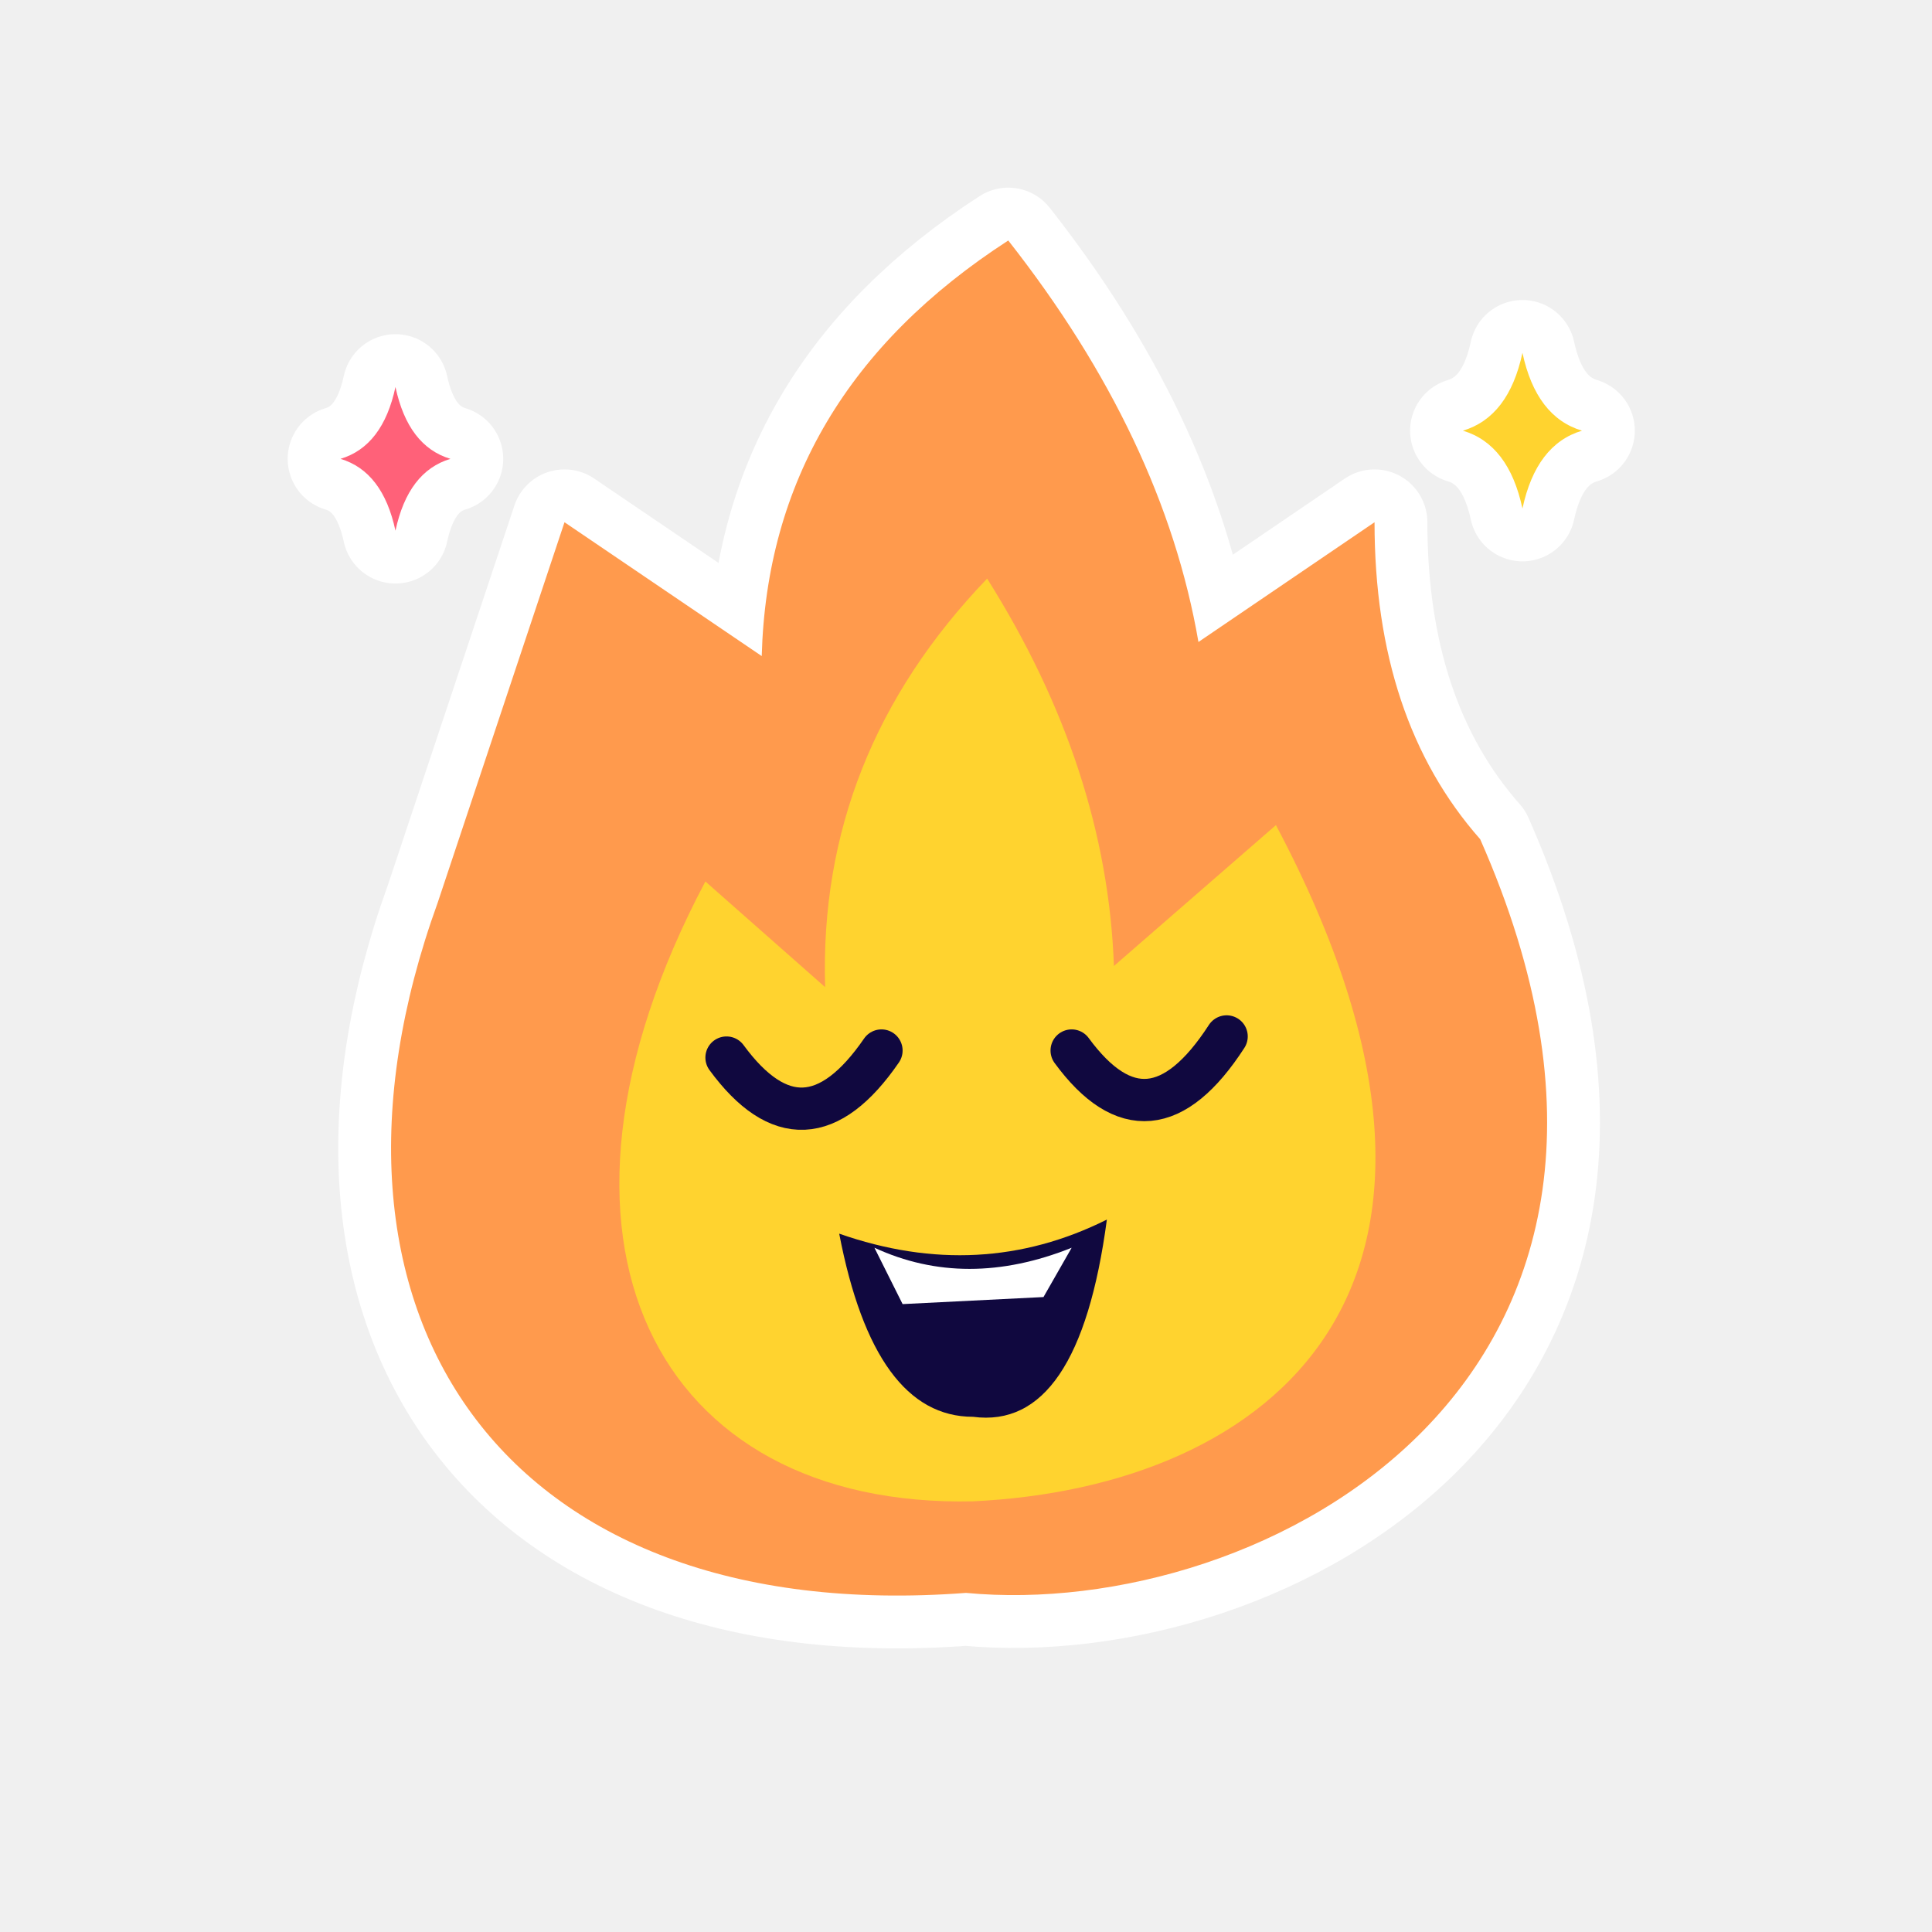
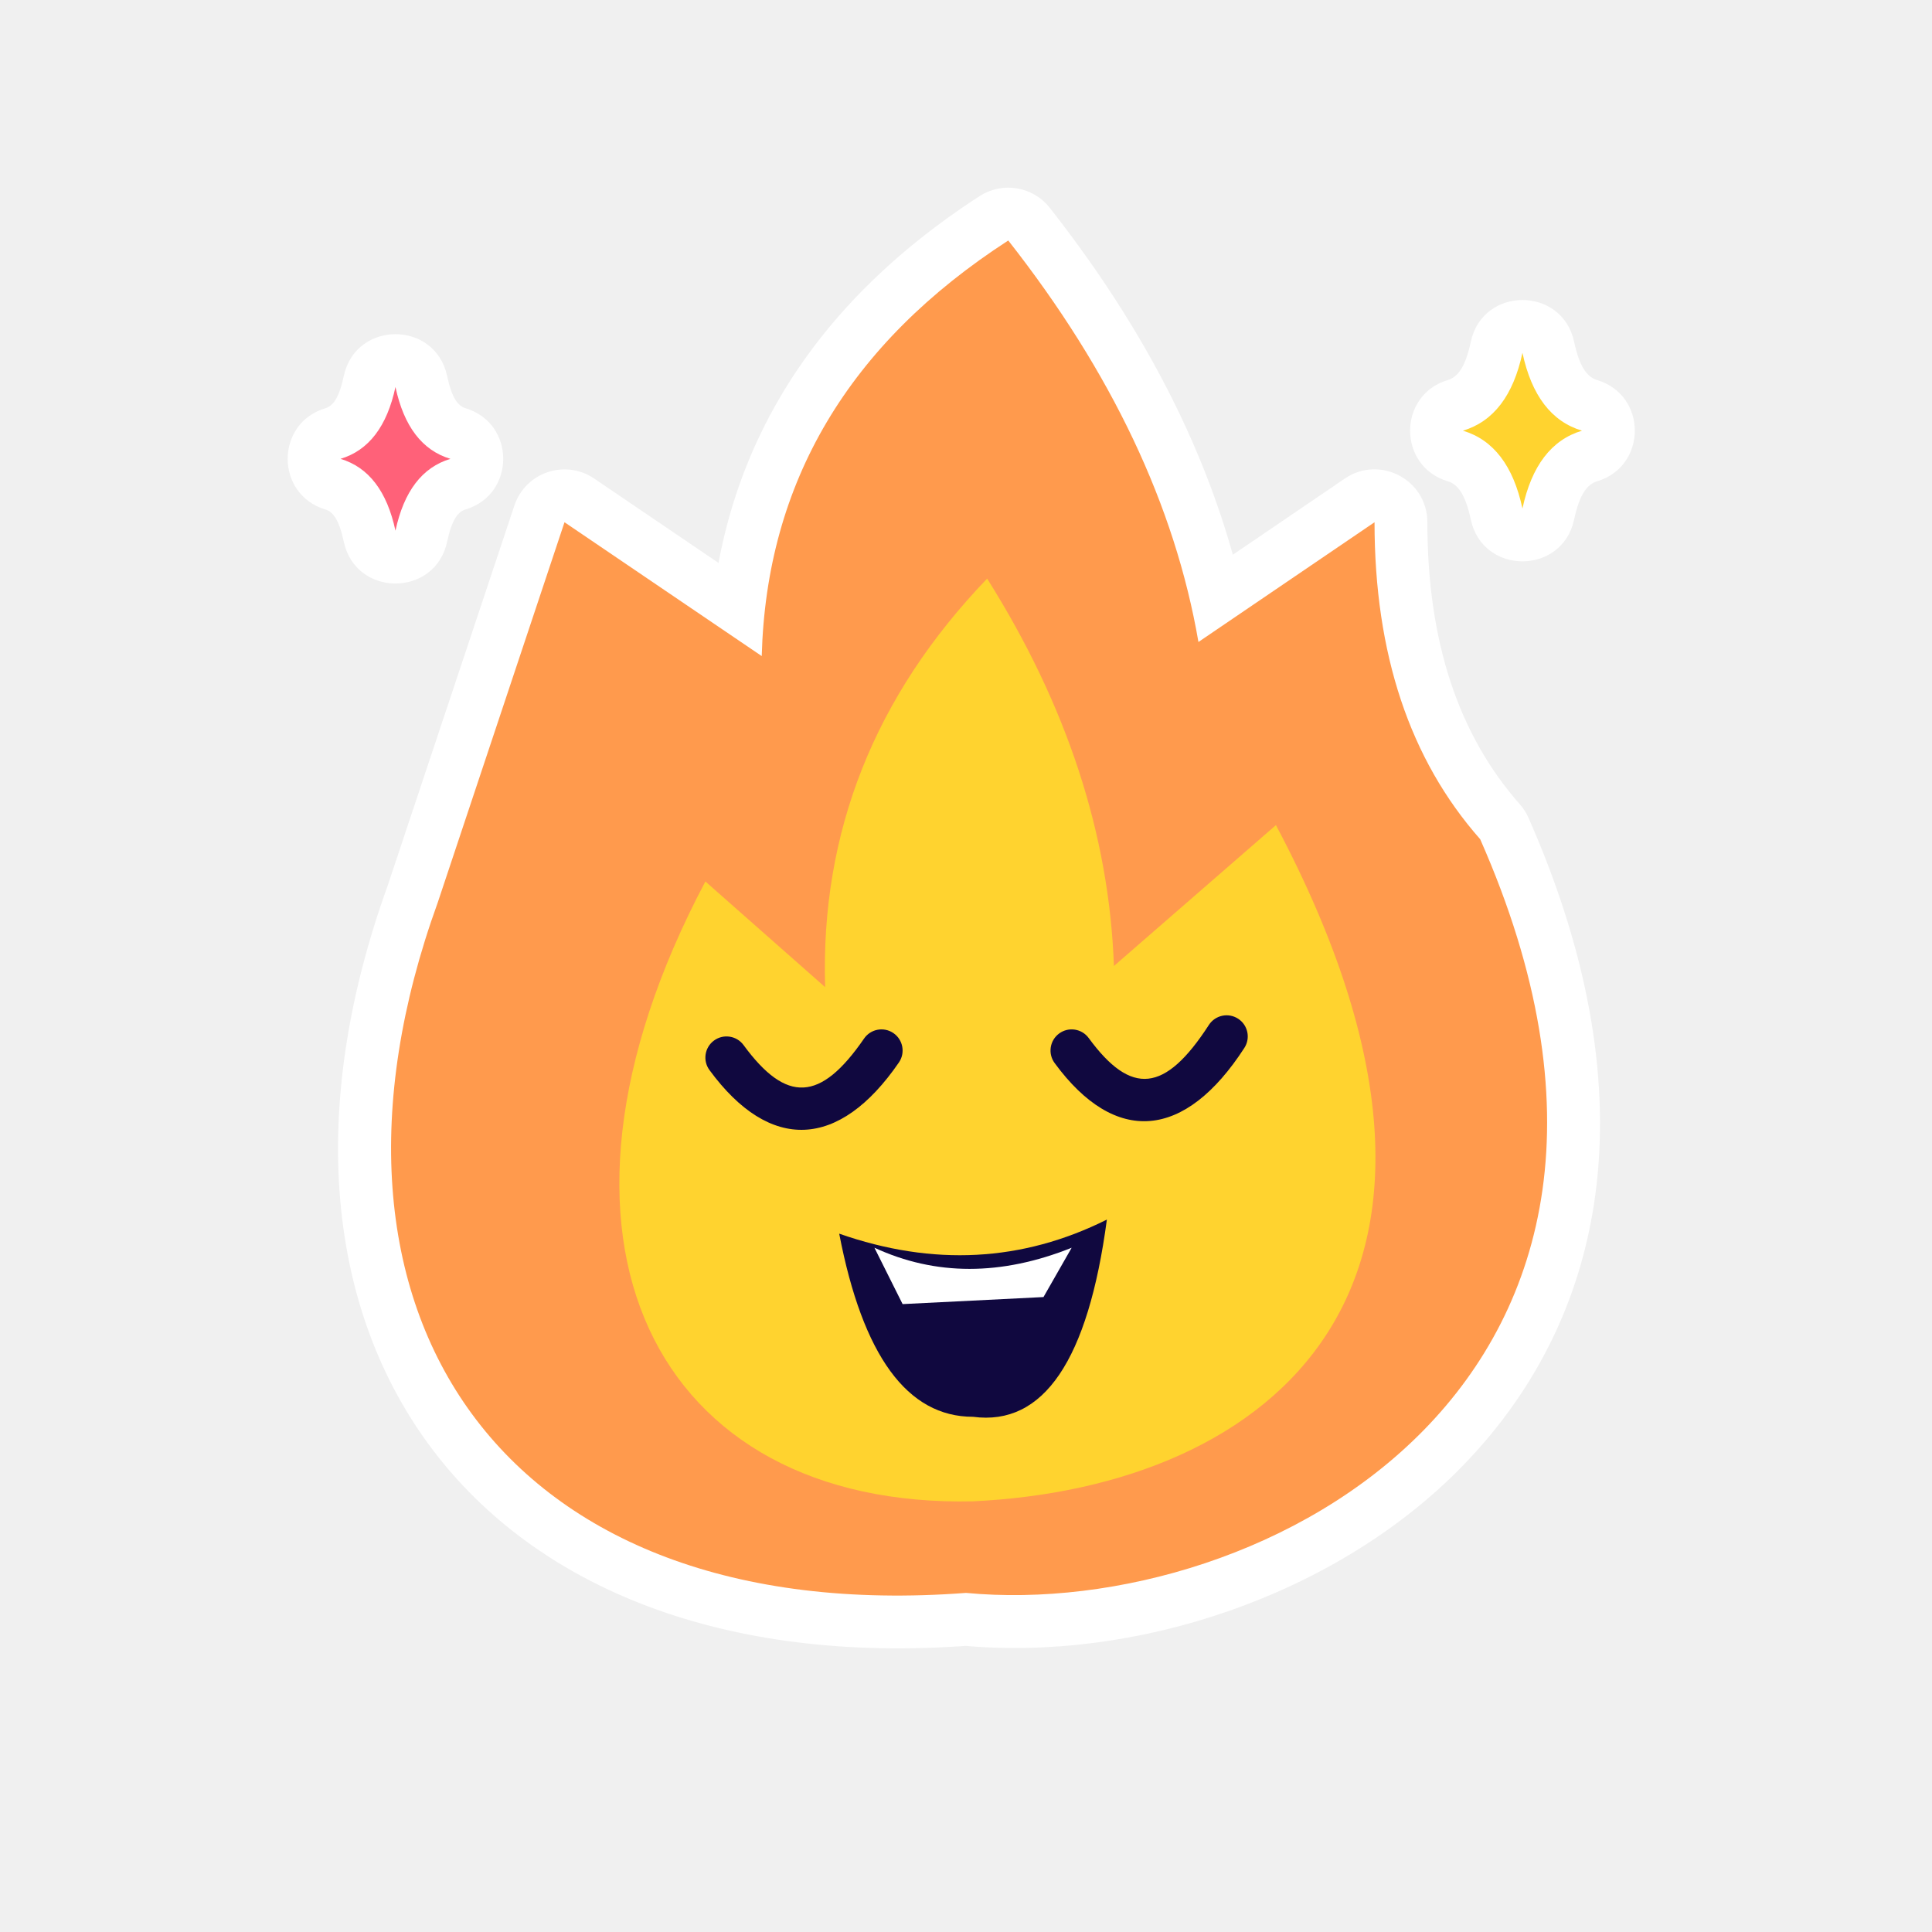
- <svg xmlns="http://www.w3.org/2000/svg" width="256" height="256" viewBox="-8 -8 256 256" fill="none">
+ <svg xmlns="http://www.w3.org/2000/svg" width="256" height="256" viewBox="-8 -8 256 256">
  <g id="white-border">
-     <g>
-       <g transform="translate(8 8) scale(0.933333)">
-         <path d="M63 57 L91 76 Q92 39 126 17 Q148 45 153 74 L178 57 Q178 85 193 102 C227 179 162 213 120 209 C54 214 24 169 45 111Z" fill="white" stroke="white" stroke-width="14" stroke-linejoin="round" stroke-linecap="round" vector-effect="non-scaling-stroke" />
-         <path d="M83 108 L100 123 Q99 90 123 65 Q140 92 141 120 L164 100 C199 166 163 194 121 196 C76 197 56 159 83 108Z" fill="white" stroke="white" stroke-width="14" stroke-linejoin="round" stroke-linecap="round" vector-effect="non-scaling-stroke" />
-         <path d="M86 133 q11 15 22 -1 M135 132 q11 15 22 -2" fill="none" stroke="white" stroke-width="20.0" stroke-linecap="round" stroke-linejoin="round" vector-effect="non-scaling-stroke" />
-         <path d="M102 158 Q122 165 140 156 Q136 186 121 184 Q107 184 102 158" fill="white" stroke="white" stroke-width="14" stroke-linejoin="round" stroke-linecap="round" vector-effect="non-scaling-stroke" />
-         <path d="M107 160 Q120 166 135 160 L131 167 L111 168Z" fill="white" stroke="white" stroke-width="14" stroke-linejoin="round" stroke-linecap="round" vector-effect="non-scaling-stroke" />
-         <g transform="translate(39 48) scale(0.6)">
-           <path d="M0 -17 Q3 -3 13 0 Q3 3 0 17 Q-3 3 -13 0 Q-3 -3 0 -17Z" fill="white" stroke="white" stroke-width="14" stroke-linejoin="round" stroke-linecap="round" vector-effect="non-scaling-stroke" />
-         </g>
-         <g transform="translate(199 44) scale(0.65)">
-           <path d="M0 -17 Q3 -3 13 0 Q3 3 0 17 Q-3 3 -13 0 Q-3 -3 0 -17Z" fill="white" stroke="white" stroke-width="14" stroke-linejoin="round" stroke-linecap="round" vector-effect="non-scaling-stroke" />
-         </g>
-       </g>
-     </g>
+     <path fill="white" d="M66.8 61.2L92.933 78.933Q93.867 44.4 125.6 23.867Q146.133 50 150.8 77.067L174.133 61.2Q174.133 87.333 188.133 103.2C219.867 175.067 159.2 206.8 120 203.067C58.4 207.733 30.4 165.733 50 111.6Z" />
+     <path fill="white" d="M62.869 66.992L89.003 84.726C93.58 87.832 99.781 84.652 99.931 79.122C100.489 58.471 110.135 42.211 129.403 29.744L120.096 28.191C133.099 44.741 140.999 61.418 143.902 78.256C144.767 83.272 150.527 85.718 154.736 82.855L178.069 66.988L167.133 61.2C167.133 80.24 172.351 95.893 182.884 107.831L181.73 106.027C195.125 136.364 191.772 160.129 175.664 176.587C162.066 190.48 139.781 197.919 120.664 196.098C120.267 196.06 119.868 196.057 119.471 196.087C64.342 200.263 38.222 164.69 56.582 113.983L56.641 113.814L73.441 63.414L62.869 66.992ZM70.73 55.408C66.891 52.803 61.626 54.585 60.159 58.986L43.359 109.386L43.418 109.217C21.64 169.366 55.147 215 120.529 210.047L119.336 210.035C142.527 212.244 169.006 203.406 185.669 186.38C205.943 165.665 210.163 135.76 194.537 100.372C194.247 99.715 193.857 99.107 193.382 98.569C185.249 89.351 181.133 77.004 181.133 61.2C181.133 55.58 174.844 52.251 170.197 55.411L146.864 71.278L157.698 75.877C154.379 56.626 145.479 37.837 131.104 19.542C128.869 16.697 124.835 16.024 121.797 17.99C98.754 32.9 86.622 53.351 85.936 78.744L96.864 73.141L70.73 55.408Z" />
+     <path fill="white" d="M85.467 108.8L101.333 122.8Q100.4 92 122.8 68.667Q138.667 93.867 139.6 120L161.067 101.333C193.733 162.933 160.133 189.067 120.933 190.933C78.933 191.867 60.267 156.4 85.467 108.8Z" />
+     <path fill="white" d="M80.835 114.049L96.702 128.049C101.297 132.104 108.516 128.714 108.33 122.588C107.766 103.961 114.201 87.731 127.85 73.514L116.876 72.396C126.817 88.184 132.028 104.107 132.604 120.25C132.815 126.133 139.751 129.145 144.193 125.282L165.66 106.616L154.882 104.613C169.055 131.339 170.553 151.419 162.046 164.772C154.757 176.213 139.623 183.035 120.6 183.941L120.778 183.935C83.477 184.764 69.382 154.143 91.653 112.075L80.835 114.049ZM90.098 103.551C86.702 100.555 81.399 101.523 79.28 105.525C66.205 130.222 63.564 153.447 71.641 170.994C79.778 188.669 97.816 198.449 121.089 197.932L121.266 197.925C144.431 196.822 163.786 188.097 173.854 172.294C185.454 154.087 183.569 128.825 167.251 98.054C165.14 94.073 159.873 93.095 156.473 96.051L135.007 114.718L146.595 119.75C145.928 101.049 139.938 82.749 128.724 64.937C126.299 61.086 120.902 60.536 117.75 63.819C101.532 80.713 93.657 100.573 94.337 123.012L105.965 117.551L90.098 103.551Z" />
+     <path fill="white" d="M80.203 138.047C91.212 153.06 106.381 152.37 117.04 136.865C120.169 132.314 119.016 126.088 114.465 122.96C109.914 119.831 103.688 120.984 100.56 125.535C99.421 127.191 98.422 128.291 97.667 128.858C97.494 128.988 97.405 129.039 97.404 129.039C97.565 128.975 97.802 128.923 98.079 128.91C98.382 128.897 98.671 128.934 98.9 129.004C98.987 129.031 98.989 129.032 98.903 128.975C98.283 128.567 97.388 127.662 96.331 126.22C93.065 121.766 86.807 120.803 82.353 124.069C77.899 127.335 76.937 133.593 80.203 138.047ZM125.936 137.114C137.12 152.364 152.443 150.971 162.929 134.766C165.929 130.129 164.603 123.938 159.966 120.938C155.329 117.937 149.138 119.264 146.138 123.901C144.951 125.735 143.893 126.985 143.068 127.66C142.856 127.833 142.729 127.914 142.695 127.93C142.839 127.864 143.072 127.801 143.361 127.774C143.703 127.743 144.045 127.774 144.331 127.852C144.479 127.893 144.538 127.919 144.502 127.897C143.947 127.543 143.093 126.69 142.064 125.286C138.798 120.833 132.54 119.87 128.086 123.136C123.633 126.402 122.67 132.66 125.936 137.114Z" />
+     <path fill="white" d="M103.2 155.467Q121.867 162 138.667 153.6Q134.933 181.6 120.933 179.733Q107.867 179.733 103.2 155.467" />
+     <path fill="white" d="M100.888 162.074C115.093 167.046 128.879 166.32 141.797 159.861L131.728 152.675C129.685 168.001 126.052 173.354 121.858 172.795C121.552 172.754 121.243 172.733 120.933 172.733C116.507 172.733 112.628 167.424 110.074 154.145C109.344 150.348 105.674 147.862 101.878 148.593C98.082 149.323 95.596 152.992 96.326 156.789C99.994 175.864 107.937 186.733 120.933 186.733L120.008 186.672C127.4 187.658 133.764 184.541 138.159 178.064C141.834 172.647 144.23 164.839 145.605 154.525C146.348 148.957 140.56 144.827 135.536 147.339C126.054 152.08 116.196 152.599 105.512 148.86C101.863 147.582 97.87 149.505 96.593 153.154C95.316 156.803 97.239 160.796 100.888 162.074Z" />
+     <path fill="white" d="M107.867 157.333Q120 162.933 134 157.333L130.267 163.867L111.6 164.8Z" />
+     <path fill="white" d="M104.933 163.689C114.832 168.257 125.538 168.257 136.6 163.833L127.922 153.86L124.189 160.394L129.917 156.875L111.25 157.809L117.861 161.669L114.128 154.203L104.933 163.689ZM110.8 150.978C104.792 148.205 98.646 154.545 101.606 160.464L105.339 167.93C106.581 170.415 109.175 171.93 111.95 171.791L130.616 170.858C133.001 170.739 135.16 169.412 136.344 167.34L140.078 160.806C143.367 155.05 137.556 148.372 131.4 150.834C123.796 153.876 117.08 153.876 110.8 150.978Z" />
+     <path fill="white" d="M44.4 43.28Q46.08 51.12 51.68 52.8Q46.08 54.48 44.4 62.32Q42.72 54.48 37.12 52.8Q42.72 51.12 44.4 43.28Z" />
+     <path fill="white" d="M37.555 44.747C39.168 52.273 43.219 57.57 49.669 59.505L51.68 52.8L49.669 46.095C43.219 48.03 39.168 53.327 37.555 60.853L44.4 62.32L51.245 60.853C49.632 53.327 45.581 48.03 39.131 46.095L37.12 52.8L39.131 59.505C45.581 57.57 49.632 52.273 51.245 44.747L44.4 43.28L37.555 44.747ZM51.245 41.813C49.664 34.436 39.136 34.436 37.555 41.813C36.928 44.74 36.125 45.79 35.109 46.095C28.457 48.091 28.457 57.509 35.109 59.505C36.125 59.81 36.928 60.86 37.555 63.787C39.136 71.164 49.664 71.164 51.245 63.787C51.872 60.86 52.675 59.81 53.691 59.505C60.343 57.509 60.343 48.091 53.691 46.095C52.675 45.79 51.872 44.74 51.245 41.813Z" />
+     <path fill="white" d="M193.733 38.753Q195.553 47.247 201.62 49.067Q195.553 50.887 193.733 59.38Q191.913 50.887 185.847 49.067Q191.913 47.247 193.733 38.753Z" />
+     <path fill="white" d="M186.889 40.22C188.595 48.182 192.847 53.743 199.608 55.771L201.62 49.067L199.608 42.362C192.847 44.39 188.595 49.951 186.889 57.913L193.733 59.38L200.578 57.913C198.872 49.951 194.619 44.39 187.858 42.362L185.847 49.067L187.858 55.771C194.619 53.743 198.872 48.182 200.578 40.22L193.733 38.753L186.889 40.22ZM200.578 37.287C198.997 29.909 188.47 29.909 186.889 37.287C186.168 40.649 185.163 41.964 183.835 42.362C177.184 44.357 177.184 53.776 183.835 55.771C185.163 56.17 186.168 57.484 186.889 60.847C188.47 68.224 198.997 68.224 200.578 60.847C201.298 57.484 202.304 56.17 203.631 55.771C210.283 53.776 210.283 44.357 203.631 42.362C202.304 41.964 201.298 40.649 200.578 37.287Z" />
  </g>
  <g id="artwork">
-     <g transform="translate(8 8) scale(0.933333)">
-       <path d="M63 57 L91 76 Q92 39 126 17 Q148 45 153 74 L178 57 Q178 85 193 102 C227 179 162 213 120 209 C54 214 24 169 45 111Z" fill="#FF9A4D" />
-       <path d="M83 108 L100 123 Q99 90 123 65 Q140 92 141 120 L164 100 C199 166 163 194 121 196 C76 197 56 159 83 108Z" fill="#FFD32F" />
-       <path d="M86 133 q11 15 22 -1 M135 132 q11 15 22 -2" fill="none" stroke="#10083F" stroke-width="6" stroke-linecap="round" stroke-linejoin="round" />
-       <path d="M102 158 Q122 165 140 156 Q136 186 121 184 Q107 184 102 158" fill="#10083F" />
-       <path d="M107 160 Q120 166 135 160 L131 167 L111 168Z" fill="#FFFFFF" />
-       <g transform="translate(39 48) scale(0.6)">
-         <path d="M0 -17 Q3 -3 13 0 Q3 3 0 17 Q-3 3 -13 0 Q-3 -3 0 -17Z" fill="#FF6179" />
-       </g>
-       <g transform="translate(199 44) scale(0.65)">
-         <path d="M0 -17 Q3 -3 13 0 Q3 3 0 17 Q-3 3 -13 0 Q-3 -3 0 -17Z" fill="#FFD32F" />
-       </g>
-     </g>
+     <path fill="#FF9A4D" d="M66.8 61.2L92.933 78.933Q93.867 44.4 125.6 23.867Q146.133 50 150.8 77.067L174.133 61.2Q174.133 87.333 188.133 103.2C219.867 175.067 159.2 206.8 120 203.067C58.4 207.733 30.4 165.733 50 111.6Z" />
+     <path fill="#FFD32F" d="M85.467 108.8L101.333 122.8Q100.4 92 122.8 68.667Q138.667 93.867 139.6 120L161.067 101.333C193.733 162.933 160.133 189.067 120.933 190.933C78.933 191.867 60.267 156.4 85.467 108.8Z" />
+     <path fill="#10083F" d="M86.009 133.789C94.019 144.713 103.195 144.296 111.107 132.786C111.983 131.512 111.661 129.769 110.386 128.893C109.112 128.017 107.369 128.339 106.493 129.614C100.716 138.015 96.203 138.221 90.525 130.477C89.61 129.23 87.858 128.961 86.611 129.875C85.364 130.79 85.094 132.542 86.009 133.789ZM131.742 132.856C139.801 143.846 149.02 143.008 156.884 130.854C157.724 129.556 157.353 127.823 156.054 126.982C154.756 126.142 153.023 126.514 152.182 127.812C146.358 136.814 141.887 137.221 136.258 129.544C135.343 128.297 133.591 128.028 132.344 128.942C131.097 129.857 130.828 131.609 131.742 132.856Z" />
+     <path fill="#10083F" d="M103.2 155.467Q121.867 162 138.667 153.6Q134.933 181.6 120.933 179.733Q107.867 179.733 103.2 155.467" />
+     <path fill="#FFFFFF" d="M107.867 157.333Q120 162.933 134 157.333L130.267 163.867L111.6 164.8Z" />
+     <path fill="#FF6179" d="M44.4 43.28Q46.08 51.12 51.68 52.8Q46.08 54.48 44.4 62.32Q42.72 54.48 37.12 52.8Q42.72 51.12 44.4 43.28Z" />
+     <path fill="#FFD32F" d="M193.733 38.753Q195.553 47.247 201.62 49.067Q195.553 50.887 193.733 59.38Q191.913 50.887 185.847 49.067Q191.913 47.247 193.733 38.753Z" />
  </g>
</svg>
